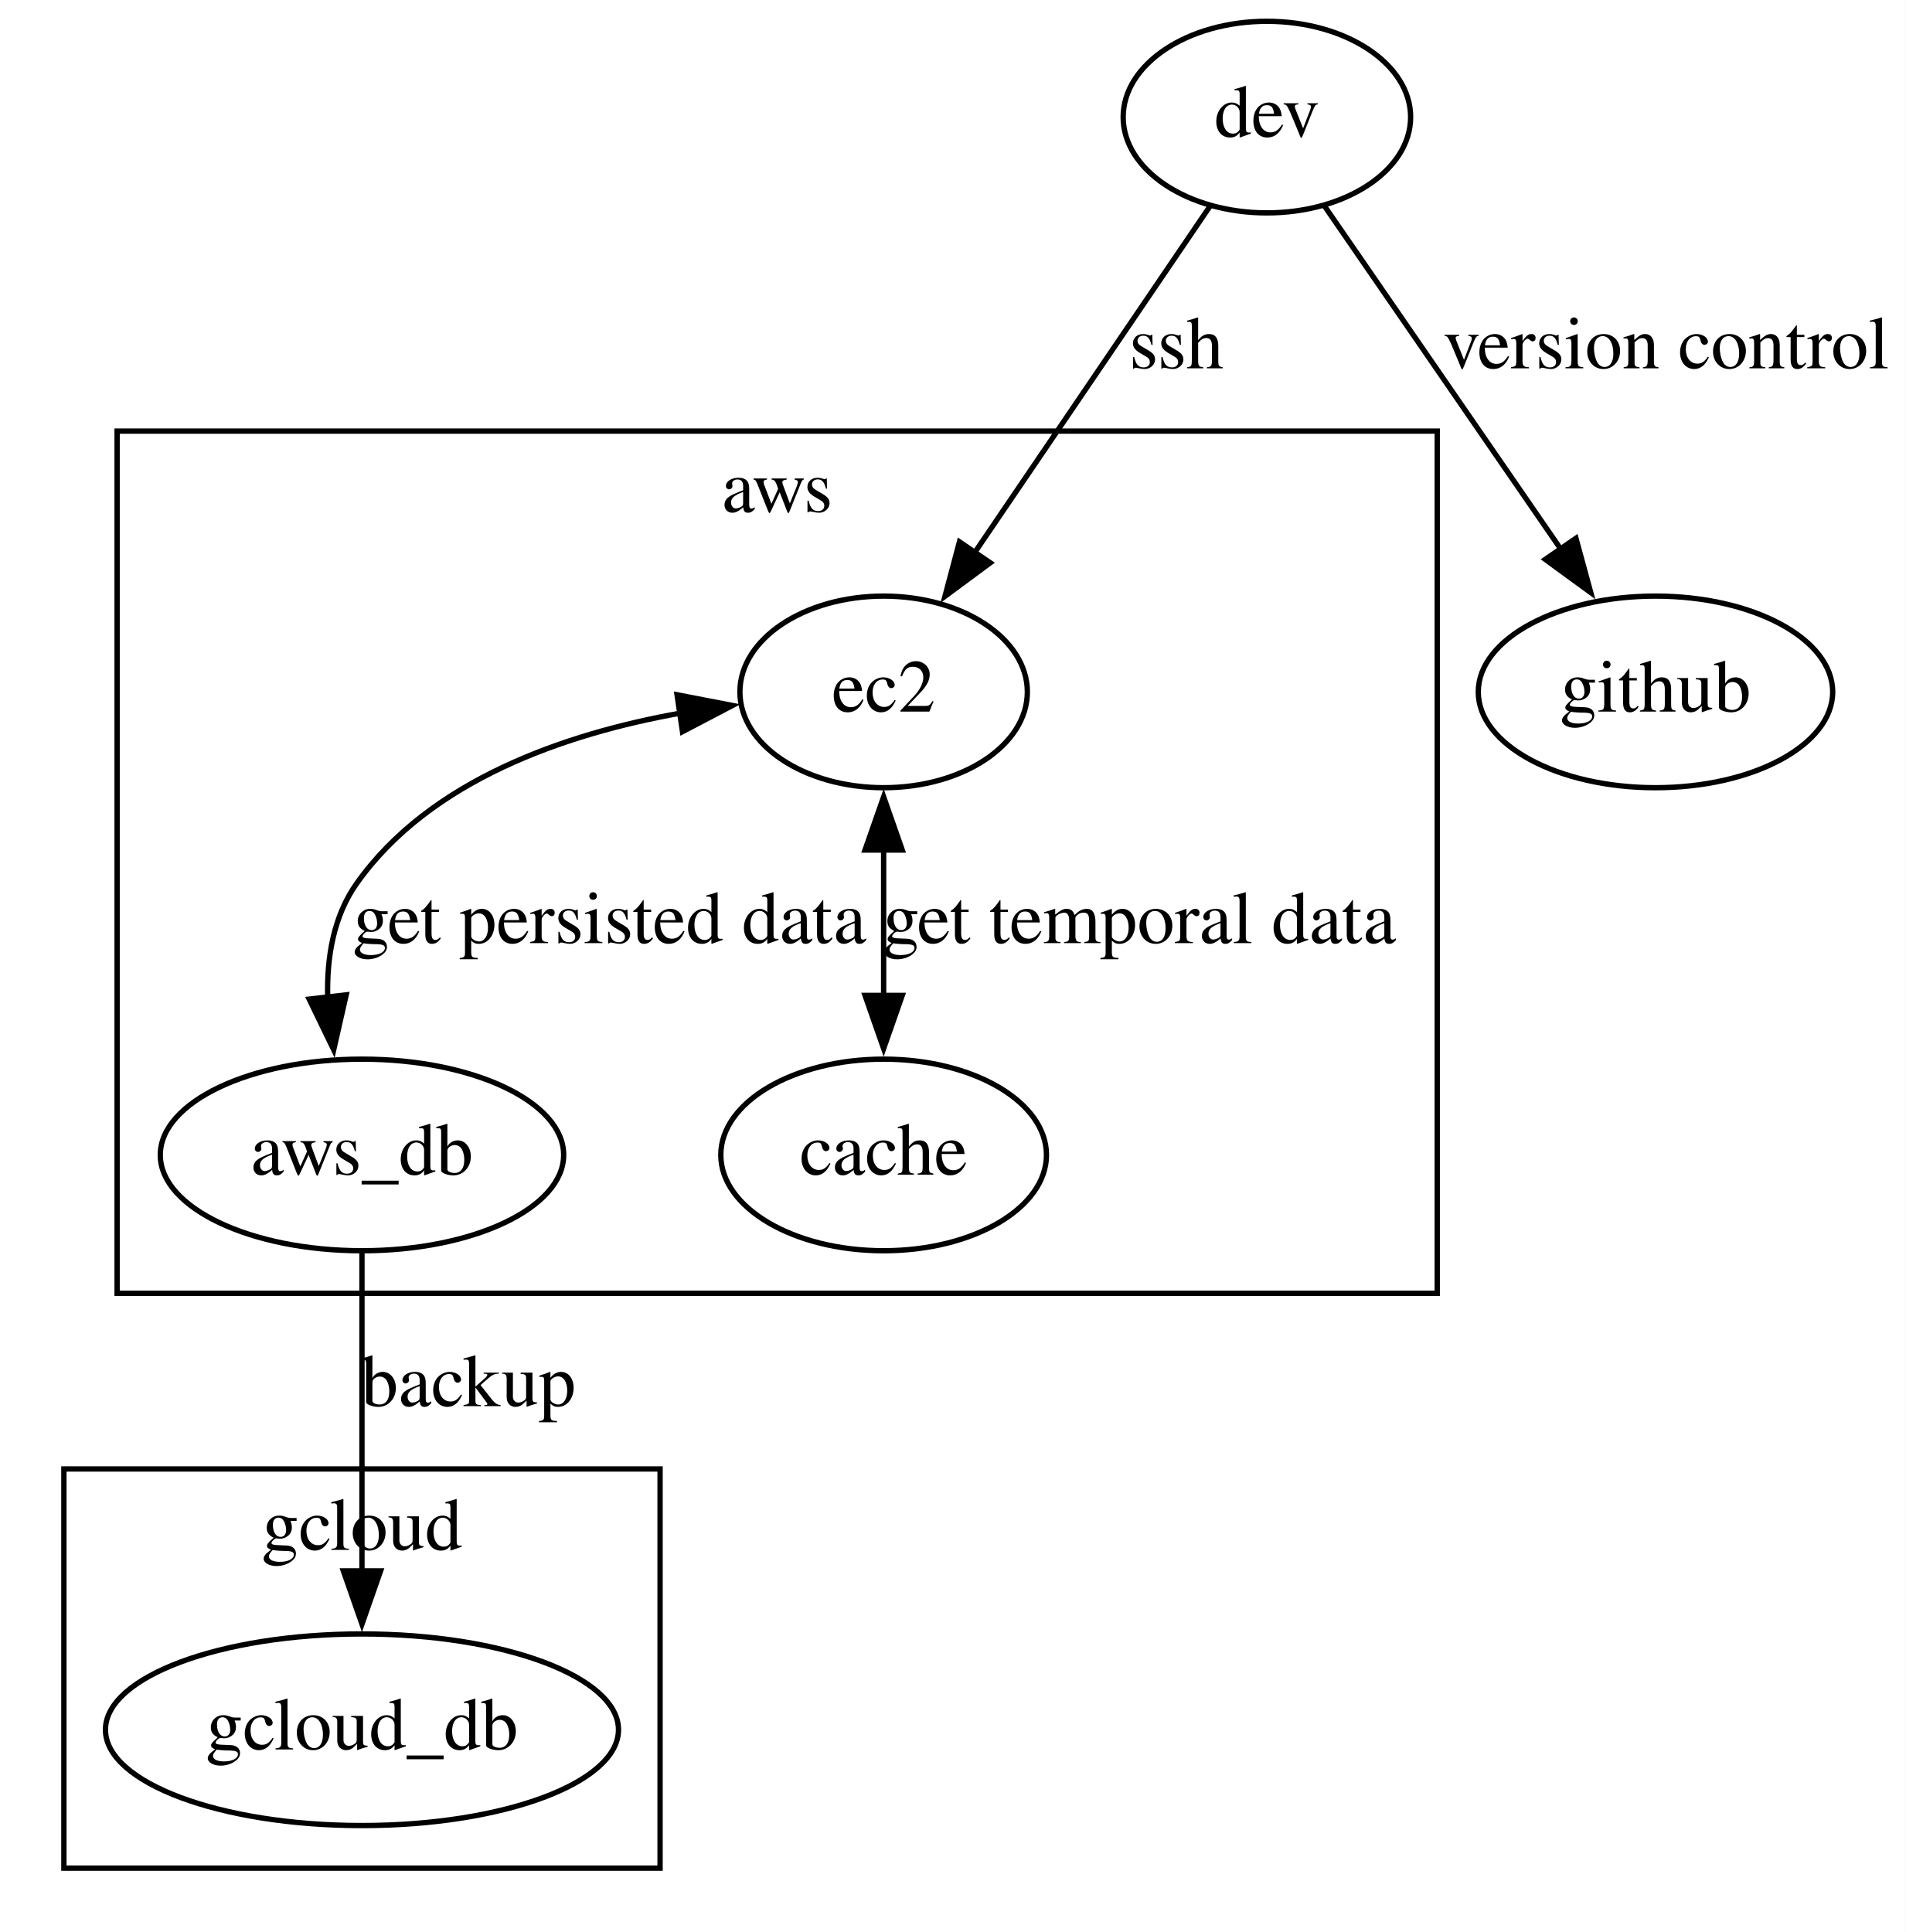
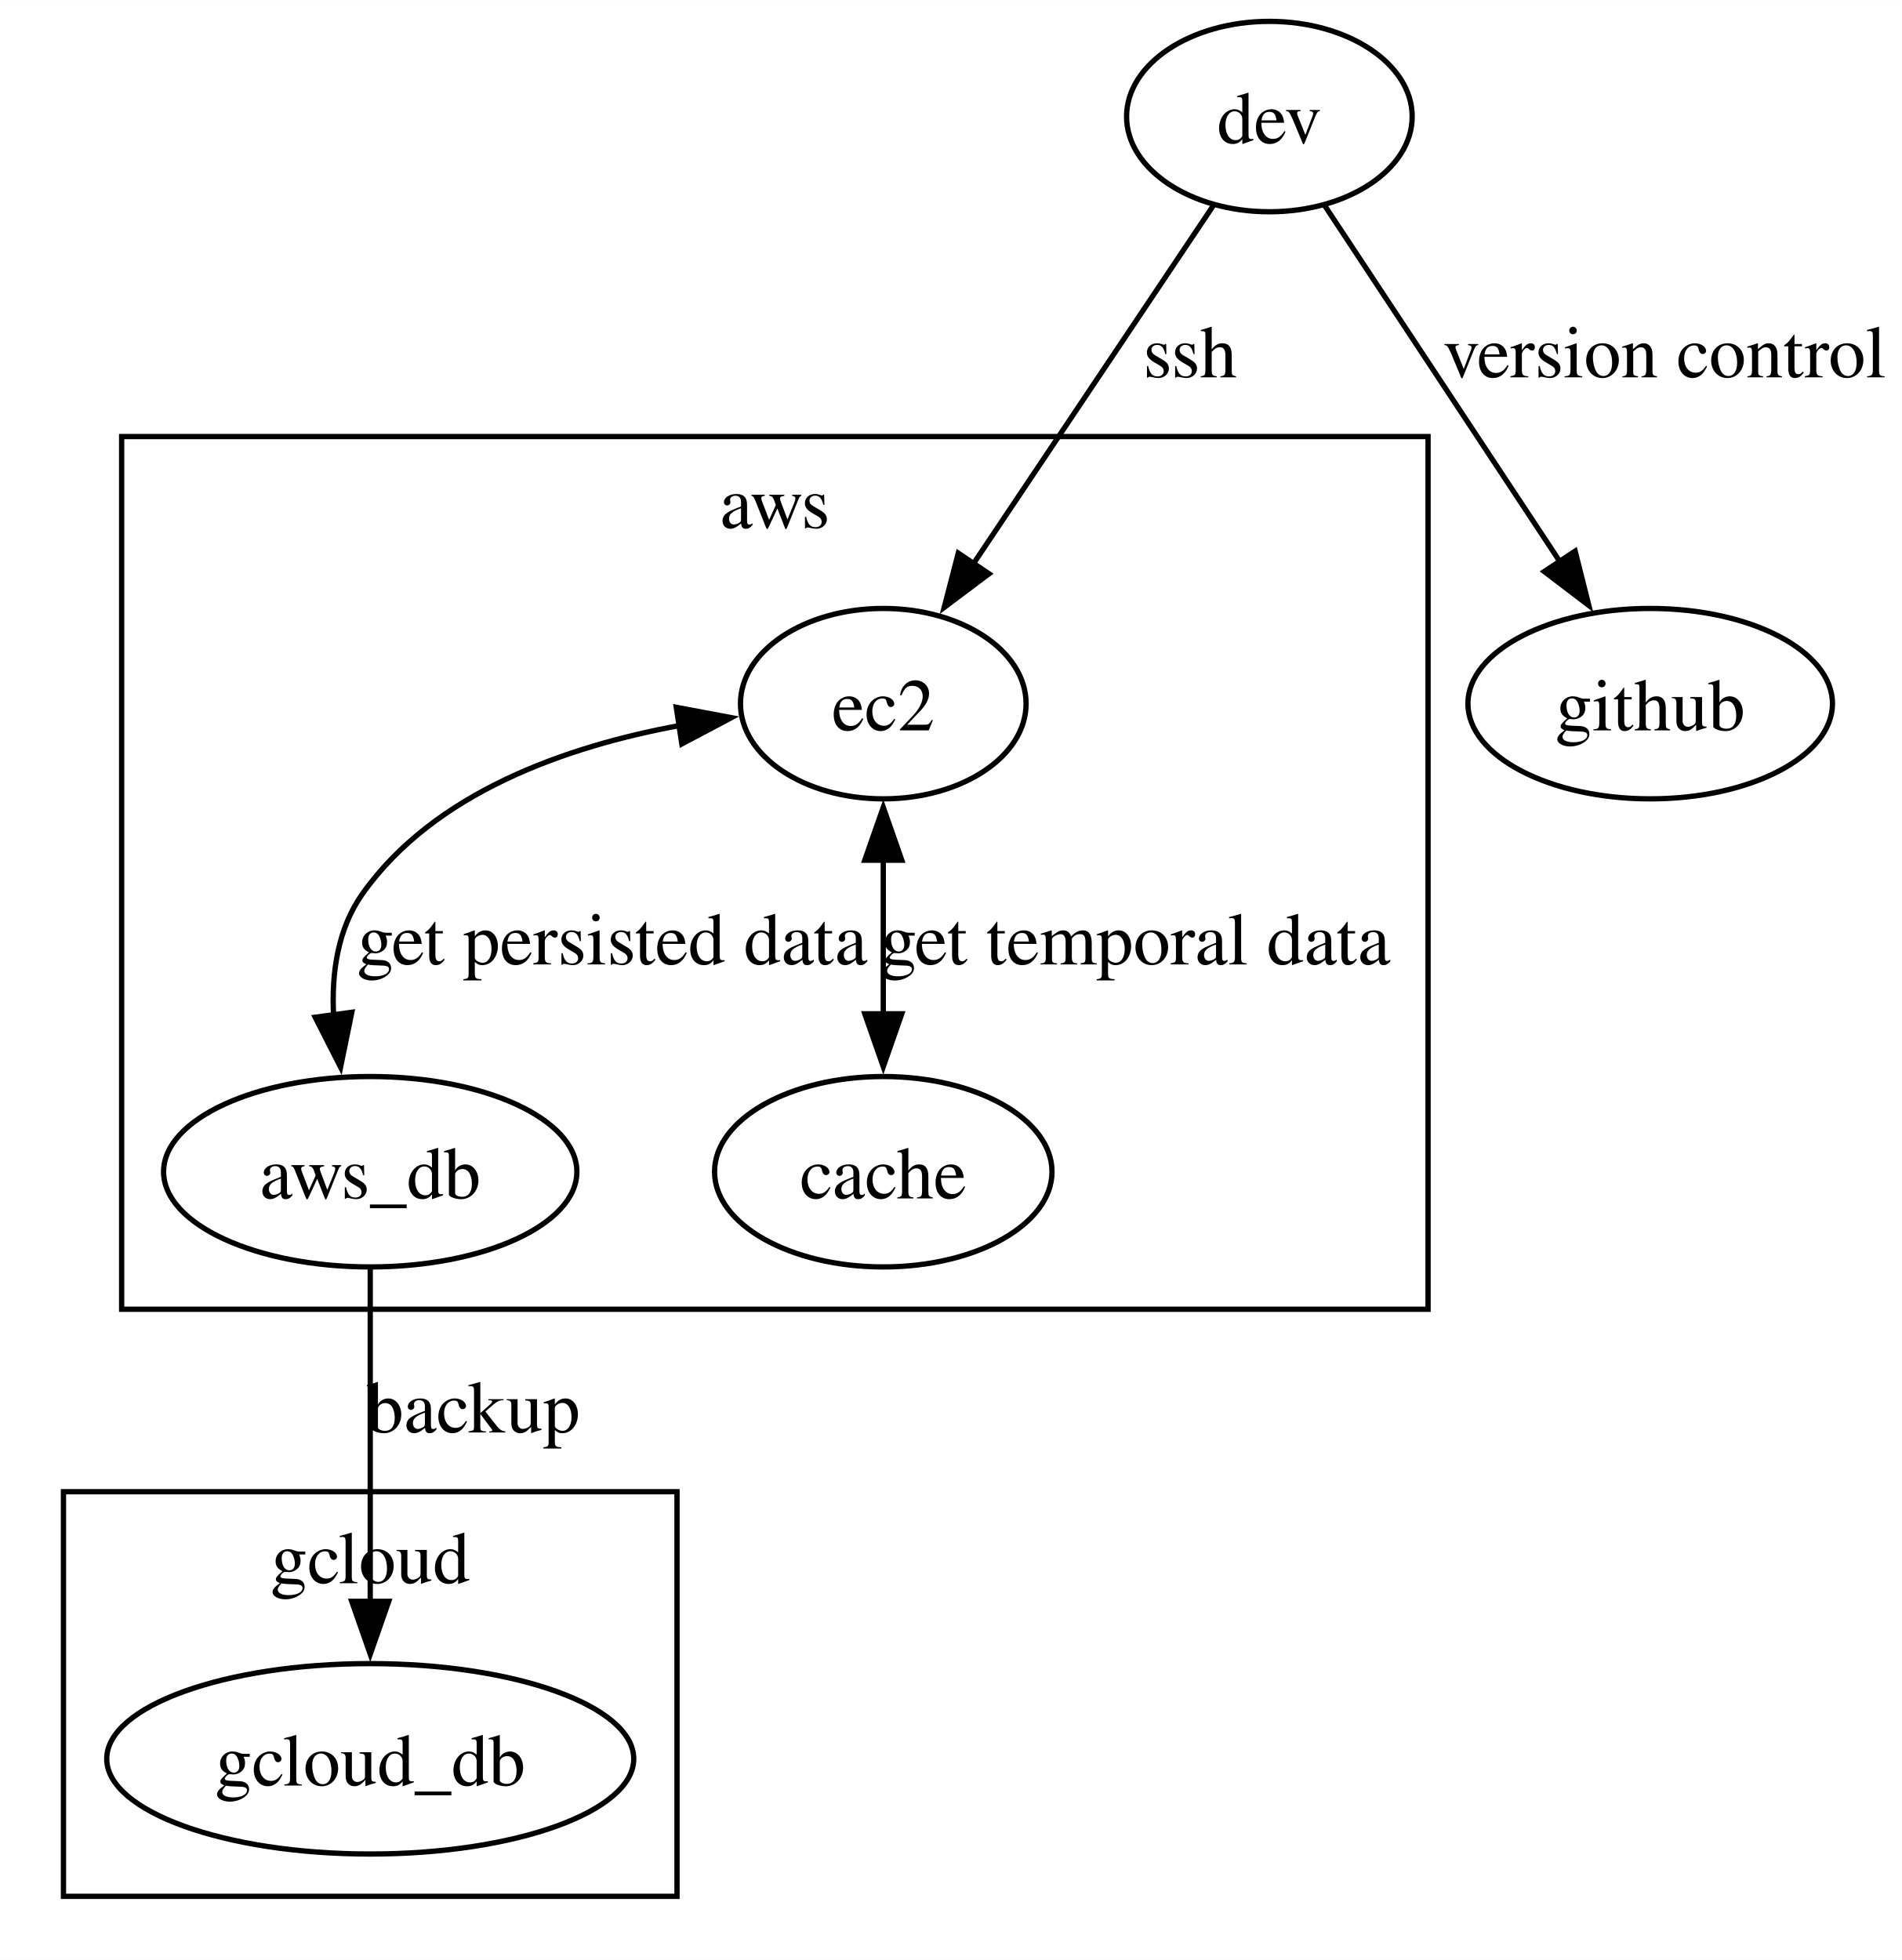
- <svg xmlns="http://www.w3.org/2000/svg" width="358pt" height="363pt" viewBox="0.00 0.00 358.00 363.00">
-   <g id="graph0" class="graph" transform="scale(1 1) rotate(0) translate(4 359)">
-     <polygon fill="white" stroke="none" points="-4,4 -4,-359 354,-359 354,4 -4,4" />
+ <svg xmlns="http://www.w3.org/2000/svg" width="360pt" height="371pt" viewBox="0.00 0.00 359.59 370.50">
+   <g id="graph0" class="graph" transform="scale(1 1) rotate(0) translate(4 366.5)">
+     <polygon fill="white" stroke="none" points="-4,4 -4,-366.5 355.59,-366.5 355.59,4 -4,4" />
    <g id="clust1" class="cluster">
-       <polygon fill="none" stroke="black" points="18,-116 18,-278 266,-278 266,-116 18,-116" />
-       <text text-anchor="middle" x="142" y="-262.8" font-family="Times,serif" font-size="14.00">aws</text>
+       <polygon fill="none" stroke="black" points="19,-119 19,-284 266,-284 266,-119 19,-119" />
+       <text text-anchor="middle" x="142.5" y="-266.7" font-family="Times,serif" font-size="14.00">aws</text>
    </g>
    <g id="clust2" class="cluster">
-       <polygon fill="none" stroke="black" points="8,-8 8,-83 120,-83 120,-8 8,-8" />
-       <text text-anchor="middle" x="64" y="-67.8" font-family="Times,serif" font-size="14.00">gcloud</text>
+       <polygon fill="none" stroke="black" points="8,-8 8,-84.5 124,-84.5 124,-8 8,-8" />
+       <text text-anchor="middle" x="66" y="-67.2" font-family="Times,serif" font-size="14.00">gcloud</text>
    </g>
    <g id="node1" class="node">
-       <ellipse fill="none" stroke="black" cx="64" cy="-142" rx="37.89" ry="18" />
-       <text text-anchor="middle" x="64" y="-138.3" font-family="Times,serif" font-size="14.00">aws_db</text>
+       <ellipse fill="none" stroke="black" cx="66" cy="-145" rx="39.07" ry="18" />
+       <text text-anchor="middle" x="66" y="-139.95" font-family="Times,serif" font-size="14.00">aws_db</text>
    </g>
    <g id="node4" class="node">
-       <ellipse fill="none" stroke="black" cx="64" cy="-34" rx="48.19" ry="18" />
-       <text text-anchor="middle" x="64" y="-30.3" font-family="Times,serif" font-size="14.00">gcloud_db</text>
+       <ellipse fill="none" stroke="black" cx="66" cy="-34" rx="49.82" ry="18" />
+       <text text-anchor="middle" x="66" y="-28.95" font-family="Times,serif" font-size="14.00">gcloud_db</text>
    </g>
    <g id="edge3" class="edge">
-       <path fill="none" stroke="black" d="M64,-123.97C64,-107.76 64,-83.06 64,-63.79" />
-       <polygon fill="black" stroke="black" points="67.5,-63.85 64,-53.85 60.5,-63.85 67.5,-63.85" />
-       <text text-anchor="middle" x="84" y="-94.8" font-family="Times,serif" font-size="14.00">backup</text>
+       <path fill="none" stroke="black" d="M66,-126.97C66,-110.03 66,-83.73 66,-63.59" />
+       <polygon fill="black" stroke="black" points="69.5,-63.78 66,-53.78 62.5,-63.78 69.5,-63.78" />
+       <text text-anchor="middle" x="85.5" y="-95.7" font-family="Times,serif" font-size="14.00">backup</text>
    </g>
    <g id="node2" class="node">
-       <ellipse fill="none" stroke="black" cx="162" cy="-142" rx="30.59" ry="18" />
-       <text text-anchor="middle" x="162" y="-138.3" font-family="Times,serif" font-size="14.00">cache</text>
+       <ellipse fill="none" stroke="black" cx="163" cy="-145" rx="31.9" ry="18" />
+       <text text-anchor="middle" x="163" y="-139.95" font-family="Times,serif" font-size="14.00">cache</text>
    </g>
    <g id="node3" class="node">
-       <ellipse fill="none" stroke="black" cx="162" cy="-229" rx="27" ry="18" />
-       <text text-anchor="middle" x="162" y="-225.3" font-family="Times,serif" font-size="14.00">ec2</text>
+       <ellipse fill="none" stroke="black" cx="163" cy="-233.5" rx="27" ry="18" />
+       <text text-anchor="middle" x="163" y="-228.45" font-family="Times,serif" font-size="14.00">ec2</text>
    </g>
    <g id="edge1" class="edge">
-       <path fill="none" stroke="black" d="M123.87,-225.02C102.21,-221.15 76.74,-212.43 63,-193 58.66,-186.86 57.37,-179.15 57.56,-171.64" />
-       <polygon fill="black" stroke="black" points="123.19,-228.46 133.6,-226.45 124.21,-221.53 123.19,-228.46" />
-       <polygon fill="black" stroke="black" points="61.04,-172.08 58.69,-161.75 54.08,-171.28 61.04,-172.08" />
-       <text text-anchor="middle" x="110.5" y="-181.8" font-family="Times,serif" font-size="14.00">get persisted data</text>
+       <path fill="none" stroke="black" d="M124.64,-229.39C103.17,-225.46 78.07,-216.73 64.5,-197.5 59.86,-190.92 58.66,-182.6 59.07,-174.58" />
+       <polygon fill="black" stroke="black" points="123.86,-232.81 134.28,-230.85 124.91,-225.89 123.86,-232.81" />
+       <polygon fill="black" stroke="black" points="62.52,-175.15 60.39,-164.77 55.59,-174.21 62.52,-175.15" />
+       <text text-anchor="middle" x="111.75" y="-184.2" font-family="Times,serif" font-size="14.00">get persisted data</text>
    </g>
    <g id="edge2" class="edge">
-       <path fill="none" stroke="black" d="M162,-199.62C162,-190.72 162,-180.88 162,-171.94" />
-       <polygon fill="black" stroke="black" points="158.5,-199.29 162,-209.29 165.5,-199.29 158.5,-199.29" />
-       <polygon fill="black" stroke="black" points="165.5,-171.98 162,-161.98 158.5,-171.98 165.5,-171.98" />
-       <text text-anchor="middle" x="210" y="-181.8" font-family="Times,serif" font-size="14.00">get temporal data</text>
+       <path fill="none" stroke="black" d="M163,-204.28C163,-194.79 163,-184.2 163,-174.68" />
+       <polygon fill="black" stroke="black" points="159.5,-203.9 163,-213.9 166.5,-203.9 159.5,-203.9" />
+       <polygon fill="black" stroke="black" points="166.5,-174.86 163,-164.86 159.5,-174.86 166.5,-174.86" />
+       <text text-anchor="middle" x="210.62" y="-184.2" font-family="Times,serif" font-size="14.00">get temporal data</text>
    </g>
    <g id="node5" class="node">
-       <ellipse fill="none" stroke="black" cx="234" cy="-337" rx="27" ry="18" />
-       <text text-anchor="middle" x="234" y="-333.3" font-family="Times,serif" font-size="14.00">dev</text>
+       <ellipse fill="none" stroke="black" cx="236" cy="-344.5" rx="27" ry="18" />
+       <text text-anchor="middle" x="236" y="-339.45" font-family="Times,serif" font-size="14.00">dev</text>
    </g>
    <g id="edge4" class="edge">
-       <path fill="none" stroke="black" d="M223.38,-320.36C211.73,-303.21 192.88,-275.46 179.14,-255.23" />
-       <polygon fill="black" stroke="black" points="182.03,-253.26 173.52,-246.96 176.24,-257.2 182.03,-253.26" />
-       <text text-anchor="middle" x="217" y="-289.8" font-family="Times,serif" font-size="14.00">ssh</text>
+       <path fill="none" stroke="black" d="M225.54,-327.88C213.63,-310.1 194,-280.78 179.9,-259.74" />
+       <polygon fill="black" stroke="black" points="182.99,-258.06 174.52,-251.7 177.18,-261.96 182.99,-258.06" />
+       <text text-anchor="middle" x="221.01" y="-295.2" font-family="Times,serif" font-size="14.00">ssh</text>
    </g>
    <g id="node6" class="node">
-       <ellipse fill="none" stroke="black" cx="307" cy="-229" rx="33.29" ry="18" />
-       <text text-anchor="middle" x="307" y="-225.3" font-family="Times,serif" font-size="14.00">github</text>
+       <ellipse fill="none" stroke="black" cx="308" cy="-233.5" rx="34.46" ry="18" />
+       <text text-anchor="middle" x="308" y="-228.45" font-family="Times,serif" font-size="14.00">github</text>
    </g>
    <g id="edge5" class="edge">
-       <path fill="none" stroke="black" d="M244.77,-320.36C256.5,-303.33 275.43,-275.85 289.33,-255.65" />
-       <polygon fill="black" stroke="black" points="292.06,-257.87 294.85,-247.65 286.29,-253.9 292.06,-257.87" />
-       <text text-anchor="middle" x="309" y="-289.8" font-family="Times,serif" font-size="14.00">version control</text>
+       <path fill="none" stroke="black" d="M246.32,-327.88C257.94,-310.28 277.03,-281.38 290.9,-260.39" />
+       <polygon fill="black" stroke="black" points="293.81,-262.34 296.4,-252.06 287.97,-258.48 293.81,-262.34" />
+       <text text-anchor="middle" x="310.72" y="-295.2" font-family="Times,serif" font-size="14.00">version control</text>
    </g>
  </g>
</svg>
